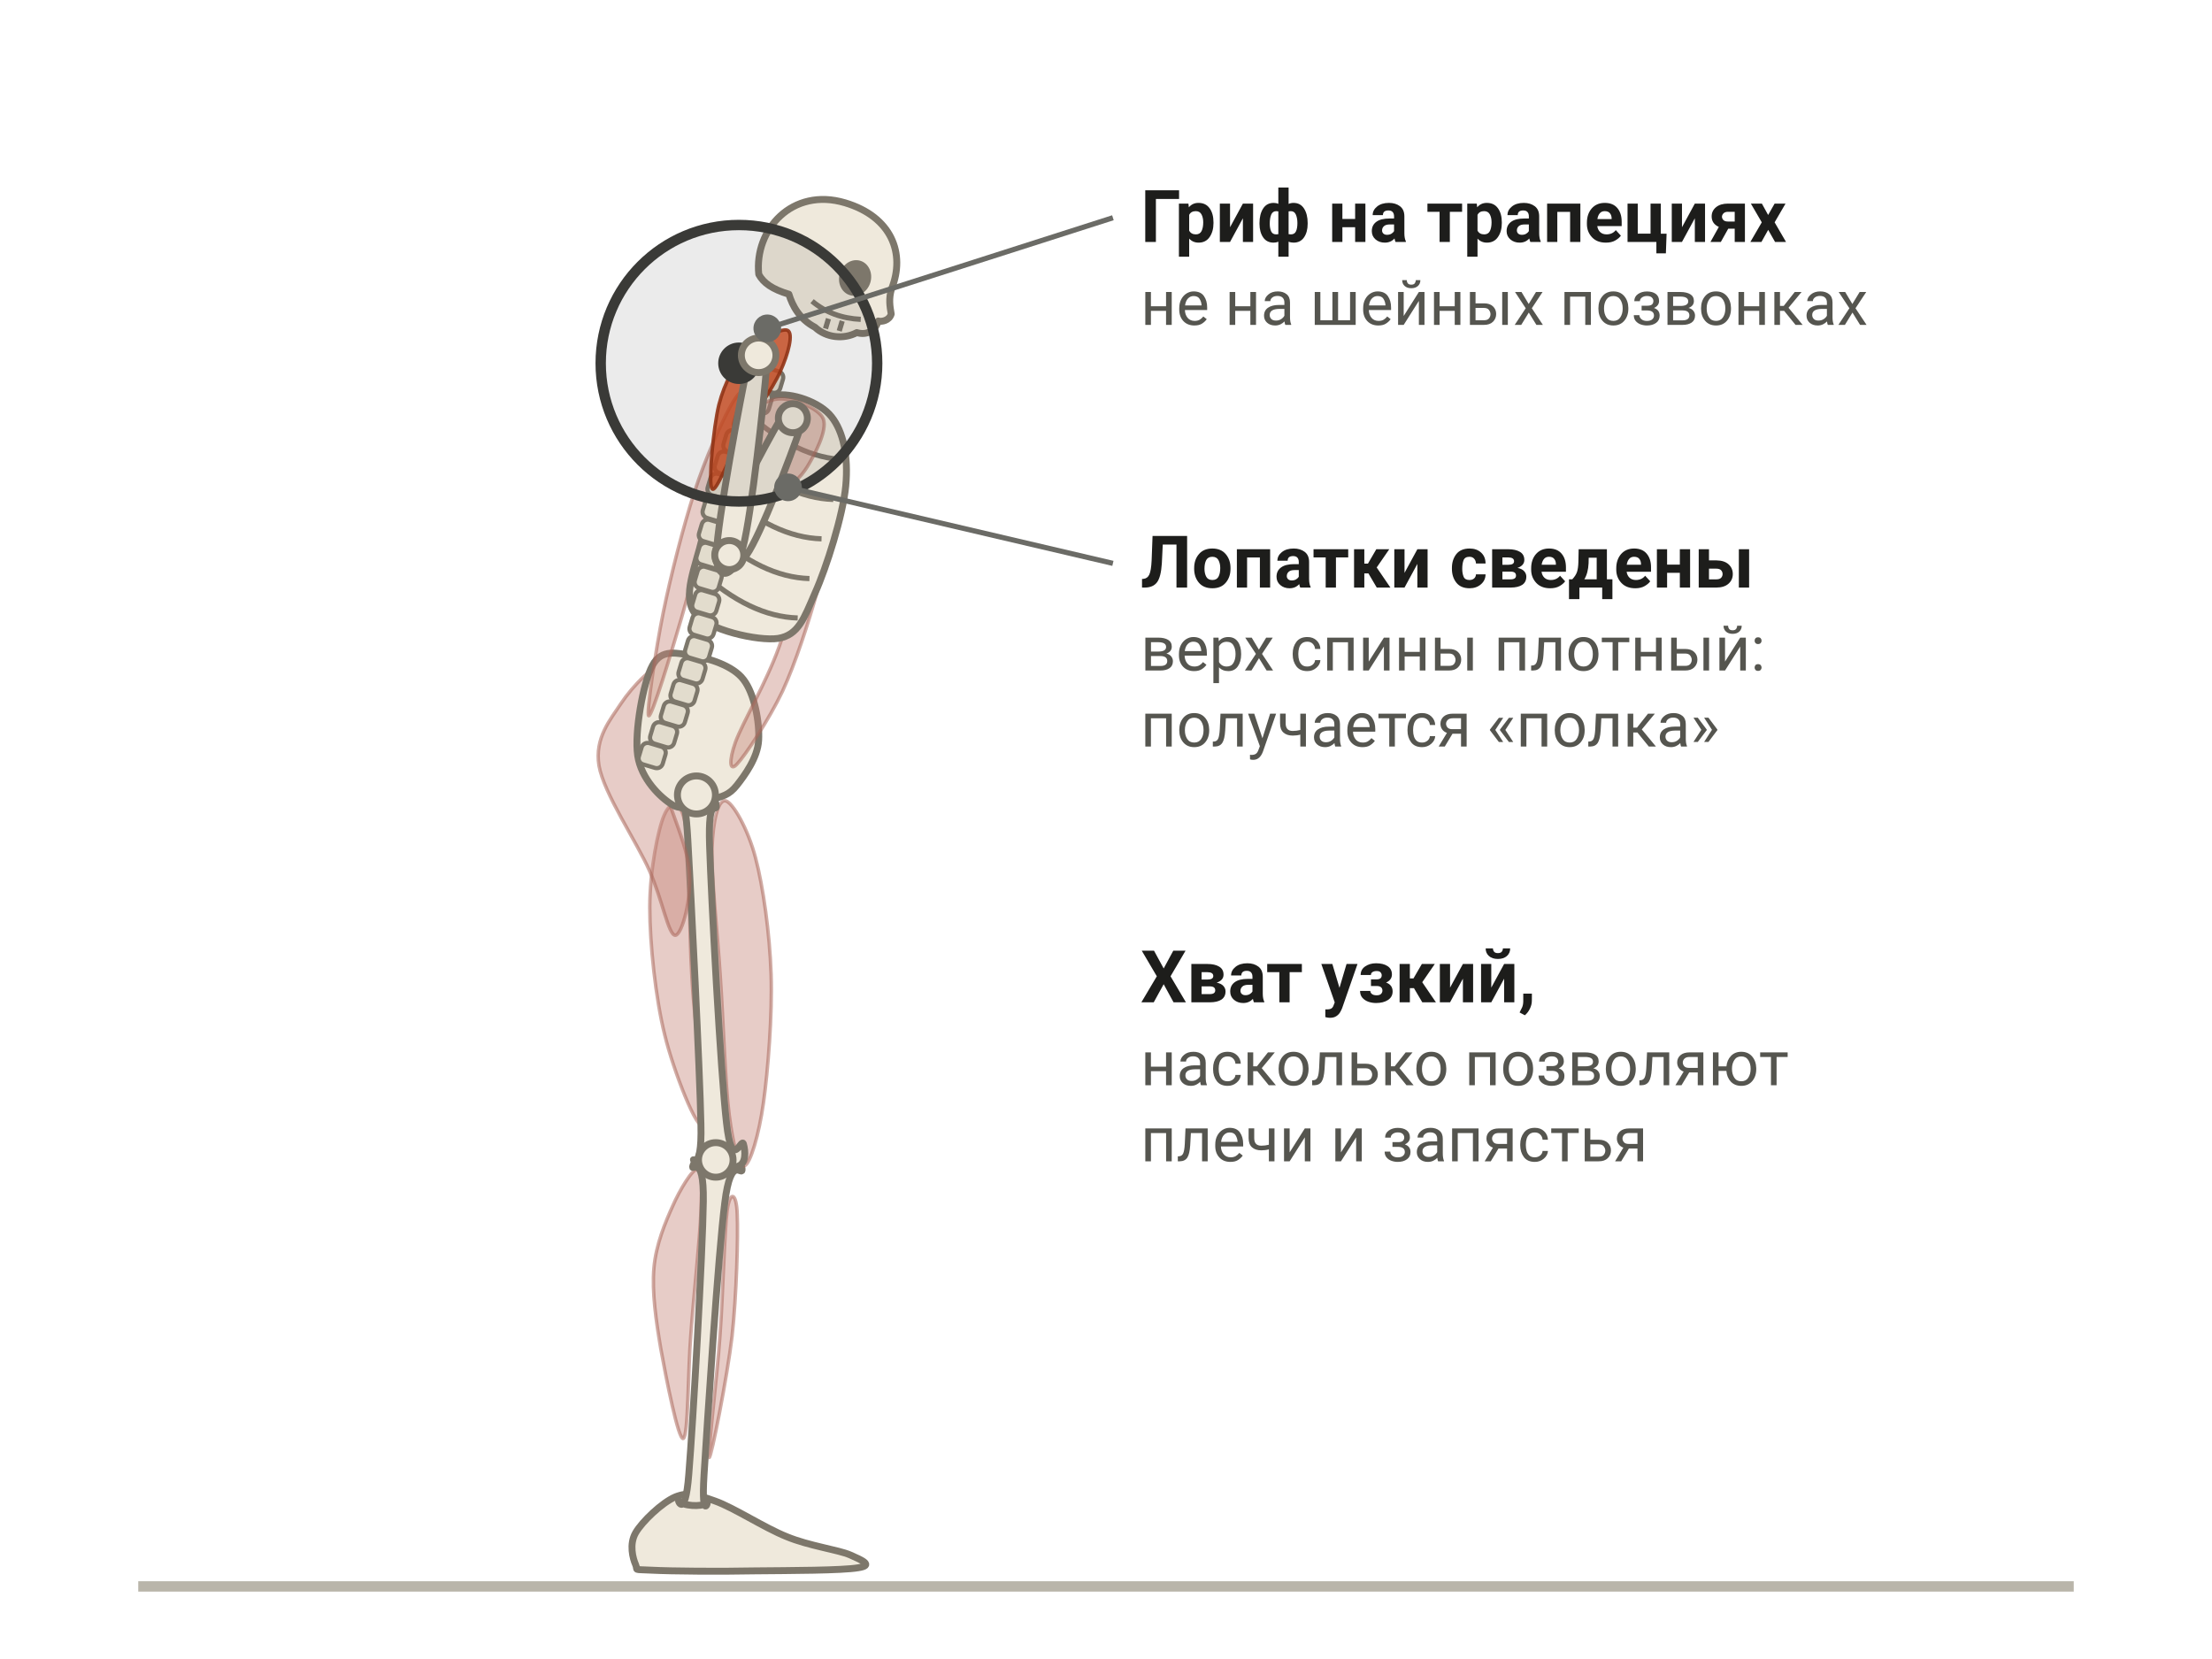
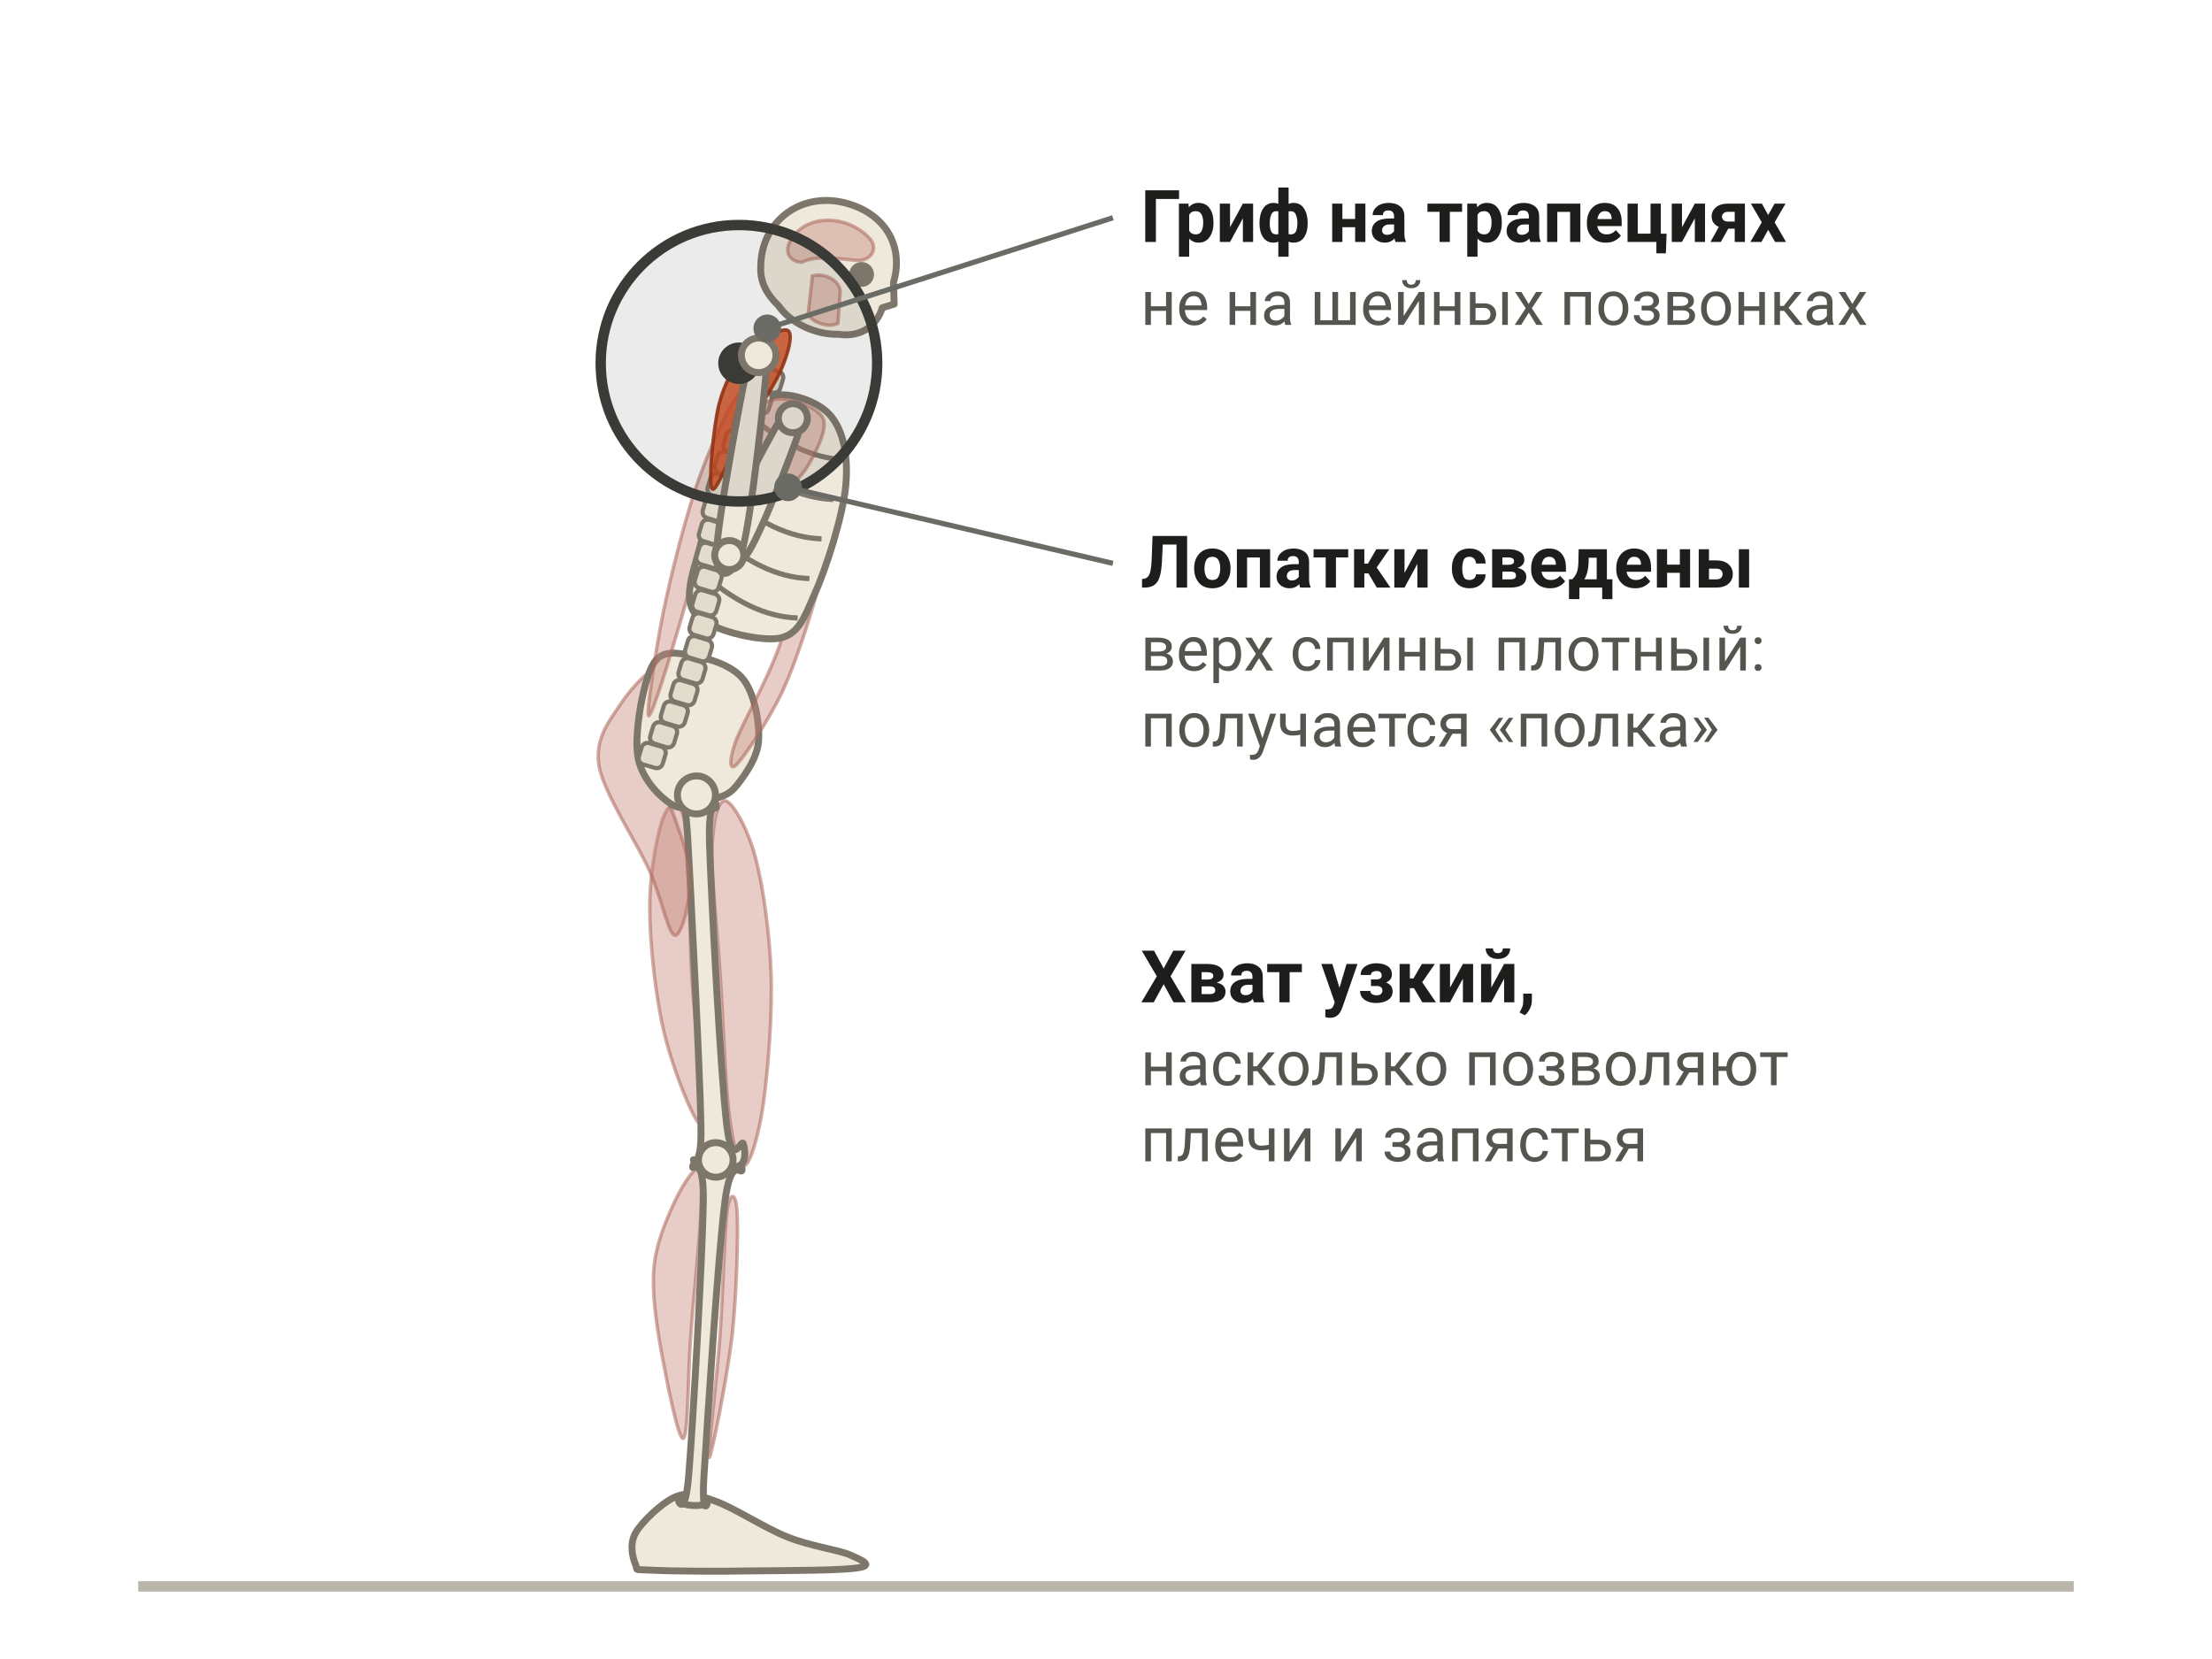
<svg xmlns="http://www.w3.org/2000/svg" viewBox="0 0 640 480" role="img" aria-label="Гриф лежит на трапециях, лопатки сведены">
  <style>
.bone{fill:#efe9dc;stroke:#7d776b;stroke-width:2;stroke-linejoin:round}
.joint{fill:#efe9dc;stroke:#7d776b;stroke-width:2}
.vert{fill:#e2dccd;stroke:#7d776b;stroke-width:1.2}
.m{fill:#c7867a;fill-opacity:.42;stroke:#a9665a;stroke-opacity:.55;stroke-width:1}
.on{fill:#d2491d;fill-opacity:.82;stroke:#9c3412;stroke-opacity:.9}
.plate{fill:#3a3a37;fill-opacity:.1;stroke:#3a3a37;stroke-width:3}
.bar{fill:#3a3a37}
.ghost{opacity:.18}
.ground{stroke:#b9b5aa;stroke-width:3}
.guide{stroke:#3d7fb8;stroke-width:2.5;stroke-dasharray:8 7;fill:none}
.arrow{stroke:#d2491d;stroke-width:5;fill:none;stroke-linecap:round;marker-end:url(#ah)}
.ahead{fill:#d2491d}
.lead{stroke:#6b6b66;stroke-width:1.5;fill:none}
.t{font:600 21px system-ui,-apple-system,"Segoe UI",Roboto,sans-serif;fill:#1d1d1b}
.s{font:400 18px system-ui,-apple-system,"Segoe UI",Roboto,sans-serif;fill:#55554f}
.ok{fill:#2e8b57}.bad{fill:#c0392b}
.balloon{fill:#3d7fb8;fill-opacity:.25;stroke:#3d7fb8;stroke-width:2}
@media (prefers-color-scheme:dark){
.bone,.joint{fill:#d9d3c4;stroke:#3b3934}.vert{fill:#c9c2b2;stroke:#3b3934}
.plate{fill:#ecebe6;fill-opacity:.12;stroke:#bdbbb3}.bar{fill:#bdbbb3}
.t{fill:#ecebe6}.s{fill:#a9a8a1}.lead{stroke:#9a9993}.ground{stroke:#55534d}
.arrow{stroke:#f0703f}.ahead{fill:#f0703f}.on{fill:#f0703f}
}
</style>
  <defs>
    <marker id="ah" viewBox="0 0 10 10" refX="6" refY="5" markerWidth="4" markerHeight="4" orient="auto">
      <path class="ahead" d="M0 0L10 5L0 10z" />
    </marker>
  </defs>
  <line class="ground" x1="40" y1="459" x2="600" y2="459" />
  <g>
    <path class="bone" d="M183.9 452.7C183.1 450.9 182.0 446.8 183.9 443.5C185.8 440.2 191.6 434.7 195.4 433.1C199.2 431.6 201.5 432.4 206.9 434.3C212.3 436.2 221.1 442.0 227.6 444.6C234.1 447.3 242.6 448.4 246.0 449.9C249.4 451.4 252.9 452.9 248.3 453.6C243.7 454.4 228.4 454.4 218.4 454.5C208.4 454.7 194.2 454.6 188.5 454.3C182.8 454.0 184.7 454.5 183.9 452.7Z" />
    <path class="m" d="M197.7 416.2C196.3 416.9 192.7 398.6 191.2 390.3C189.8 382.1 188.6 373.8 189.2 366.9C189.8 360.0 192.5 353.7 194.6 349.0C196.7 344.2 200.4 338.1 201.8 338.3C203.2 338.6 203.1 342.6 202.8 350.6C202.5 358.5 200.7 374.9 199.9 385.9C199.0 396.8 199.2 415.4 197.7 416.2Z" />
    <path class="m" d="M205.2 421.7C205.8 421.8 210.4 398.4 211.8 386.7C213.1 375.0 213.6 357.4 213.3 351.3C213.1 345.2 211.3 344.2 210.4 350.1C209.6 355.9 209.2 374.5 208.3 386.5C207.5 398.4 204.6 421.7 205.2 421.7Z" />
    <path class="bone" d="M204.3 434.9C205.5 433.6 202.8 441.2 203.7 426.7C204.6 412.2 207.8 362.8 209.7 348.0C211.5 333.3 214.9 340.8 214.7 338.2C214.5 335.7 210.8 332.9 208.4 332.7C206.0 332.5 201.3 334.7 200.5 337.2C199.7 339.7 203.7 332.7 203.5 347.6C203.3 362.4 200.5 411.9 199.3 426.4C198.2 440.9 195.6 432.9 196.5 434.3C197.3 435.7 203.1 436.1 204.3 434.9Z" />
    <path class="m" d="M203.3 325.2C202.0 328.0 194.8 309.8 192.3 299.3C189.7 288.9 188.0 273.1 188.0 262.5C188.0 251.9 190.4 239.8 192.2 235.8C193.9 231.8 197.0 230.8 198.3 238.6C199.6 246.5 199.3 268.6 200.2 283.0C201.0 297.5 204.6 322.5 203.3 325.2Z" />
    <path class="m" d="M215.4 337.3C217.1 336.7 219.6 328.3 220.9 319.0C222.2 309.8 223.5 293.6 223.1 281.8C222.7 270.0 220.8 256.5 218.6 248.2C216.4 239.8 212.0 232.1 209.9 231.7C207.8 231.3 206.3 237.2 206.0 245.6C205.8 254.1 207.6 269.8 208.4 282.6C209.3 295.4 209.8 313.6 211.0 322.7C212.2 331.8 213.8 337.9 215.4 337.3Z" />
    <path class="bone" d="M213.6 337.4C215.9 336.6 215.7 333.1 215.1 331.0C214.5 328.9 211.8 339.3 210.2 324.9C208.5 310.5 205.8 260.0 205.3 244.6C204.8 229.3 207.6 235.7 207.2 232.9C206.8 230.1 204.4 228.1 202.8 227.8C201.2 227.5 198.1 228.8 197.4 231.3C196.8 233.8 198.1 227.2 199.0 242.8C199.9 258.5 202.5 309.8 202.8 325.3C203.2 340.8 199.3 333.9 201.1 336.0C202.9 338.0 211.3 338.3 213.6 337.4Z" />
    <circle class="joint" cx="207.1" cy="335.6" r="5" />
    <path class="m" d="M191.9 193.4C190.2 190.8 182.8 198.8 179.7 203.5C176.6 208.2 172.0 213.5 173.3 221.5C174.7 229.6 184.3 243.7 187.9 251.9C191.6 260.1 193.4 270.7 195.4 270.6C197.3 270.5 200.3 259.9 199.4 251.3C198.5 242.7 191.2 228.7 189.9 219.0C188.7 209.4 193.6 196.0 191.9 193.4Z" />
    <path class="bone" d="M194.6 232.9C191.1 230.8 185.5 225.4 184.5 218.6C183.5 211.9 186.1 197.3 188.8 192.5C191.4 187.6 196.0 189.0 200.4 189.7C204.8 190.4 212.0 192.5 215.1 196.6C218.3 200.7 219.8 209.0 219.5 214.2C219.2 219.3 215.4 224.4 213.2 227.2C210.9 230.1 209.0 230.4 205.9 231.3C202.8 232.3 198.2 235.0 194.6 232.9Z" />
    <circle class="joint" cx="201.5" cy="230.0" r="5.5" />
    <path class="m" d="M213.3 221.0C215.6 218.6 222.5 208.2 226.4 200.0C230.2 191.8 234.0 179.8 236.3 171.7C238.6 163.7 240.5 154.9 240.4 151.7C240.2 148.6 237.8 146.8 235.3 152.7C232.8 158.6 229.1 176.9 225.4 187.2C221.7 197.5 214.9 209.0 212.8 214.7C210.8 220.3 211.1 223.5 213.3 221.0Z" />
    <path class="m" d="M187.7 207.1C186.9 206.9 189.7 188.0 191.9 177.2C194.1 166.4 197.7 152.3 200.9 142.4C204.1 132.5 208.7 122.5 211.1 118.0C213.5 113.5 216.0 111.1 215.2 115.5C214.4 119.8 209.2 133.4 206.2 144.0C203.2 154.5 200.3 168.2 197.2 178.7C194.1 189.3 188.6 207.4 187.7 207.1Z" />
    <path class="bone rib" d="M201.0 177.4C197.3 172.5 201.2 164.1 203.2 155.6C205.2 147.0 209.5 132.9 213.0 126.1C216.5 119.2 219.6 115.3 224.2 114.4C228.8 113.5 237.2 116.2 240.6 120.6C244.0 124.9 245.5 132.0 244.7 140.6C243.9 149.1 239.1 164.3 235.8 171.6C232.6 179.0 231.0 183.7 225.2 184.7C219.4 185.6 204.6 182.2 201.0 177.4Z" />
    <path class="lead" style="stroke:#7d776b" d="M202.7 165.4Q217.0 178.4 230.8 178.8" />
    <path class="lead" style="stroke:#7d776b" d="M206.1 153.9Q220.4 167.0 234.2 167.4" />
    <path class="lead" style="stroke:#7d776b" d="M209.5 142.5Q223.9 155.5 237.7 155.9" />
    <path class="lead" style="stroke:#7d776b" d="M213.0 131.0Q227.3 144.1 241.1 144.5" />
    <path class="lead" style="stroke:#7d776b" d="M216.4 119.6Q230.7 132.6 244.5 133.0" />
    <rect class="vert" x="185.1" y="215.4" width="7.2" height="6.4" rx="1.8" transform="rotate(16.7 188.7 218.6)" />
    <rect class="vert" x="188.4" y="209.4" width="7.2" height="6.4" rx="1.8" transform="rotate(16.7 192.0 212.6)" />
    <rect class="vert" x="191.5" y="203.4" width="7.2" height="6.4" rx="1.8" transform="rotate(16.7 195.1 206.6)" />
    <rect class="vert" x="194.3" y="197.2" width="7.2" height="6.4" rx="1.8" transform="rotate(16.7 197.9 200.4)" />
    <rect class="vert" x="196.6" y="190.9" width="7.2" height="6.4" rx="1.8" transform="rotate(16.7 200.2 194.1)" />
    <rect class="vert" x="198.5" y="184.5" width="7.2" height="6.4" rx="1.8" transform="rotate(16.7 202.1 187.7)" />
    <rect class="vert" x="199.8" y="177.9" width="7.2" height="6.4" rx="1.8" transform="rotate(16.7 203.4 181.1)" />
    <rect class="vert" x="200.6" y="171.2" width="7.2" height="6.4" rx="1.8" transform="rotate(16.7 204.2 174.4)" />
    <rect class="vert" x="201.3" y="164.4" width="7.2" height="6.4" rx="1.8" transform="rotate(16.7 204.9 167.6)" />
    <rect class="vert" x="201.8" y="157.5" width="7.2" height="6.4" rx="1.8" transform="rotate(16.7 205.4 160.7)" />
    <rect class="vert" x="202.5" y="150.8" width="7.2" height="6.4" rx="1.8" transform="rotate(16.7 206.1 154.0)" />
    <rect class="vert" x="203.6" y="144.1" width="7.2" height="6.4" rx="1.8" transform="rotate(16.7 207.2 147.3)" />
    <rect class="vert" x="205.0" y="137.5" width="7.2" height="6.4" rx="1.8" transform="rotate(16.7 208.6 140.7)" />
    <rect class="vert" x="207.1" y="131.1" width="7.2" height="6.4" rx="1.8" transform="rotate(16.7 210.7 134.3)" />
    <rect class="vert" x="209.6" y="124.9" width="7.2" height="6.4" rx="1.8" transform="rotate(16.7 213.2 128.1)" />
    <rect class="vert" x="212.6" y="118.8" width="7.2" height="6.4" rx="1.8" transform="rotate(16.7 216.2 122.0)" />
    <rect class="vert" x="215.8" y="112.8" width="7.2" height="6.4" rx="1.8" transform="rotate(16.7 219.4 116.0)" />
    <rect class="vert" x="219.1" y="106.8" width="7.2" height="6.4" rx="1.8" transform="rotate(16.7 222.7 110.0)" />
    <path class="m on" d="M206.0 141.4C204.9 139.9 206.4 123.6 208.0 117.1C209.7 110.5 212.6 105.5 215.9 102.0C219.2 98.4 226.3 94.7 227.9 95.6C229.6 96.5 228.1 102.3 225.8 107.4C223.5 112.6 217.6 120.8 214.3 126.5C211.0 132.1 207.1 143.0 206.0 141.4Z" />
    <g class="head" transform="matrix(0.958 0.287 -0.287 0.958 238.5 78.8)">
-       <path class="bone" d="M-18 6C-23 -6 -16 -21 0 -21C14 -21 21 -12 20 -1C20 2 21 4 22 6C22 8 20 9 19 9C19 12 17 14 14 14C11 17 6 18 2 16C-3 15 -6 12 -8 9C-13 9 -16 8 -18 6Z" />
-       <ellipse cx="9" cy="-1" rx="4.6" ry="5.2" fill="#7d776b" />
-       <path class="lead" style="stroke:#7d776b" d="M-1 9Q6 12 14 10M5 12.5v3M9 12v3" />
+       <path class="bone" d="M-18 4C-22 -9 -13 -21 1 -21C13 -21 20 -13 20 -3L22 3L19 5C19 10 16 15 9 16C3 18 -5 17 -10 13C-14 11 -17 8 -18 4Z" />
+       <path class="m" d="M-12 -6C-10 -15 2 -18 10 -13C13 -11 12 -7 8 -6C3 -5 -4 -4 -7 -1C-10 0 -13 -2 -12 -6Z" />
+       <path class="m" d="M-3 2C0 0 5 1 6 4L8 13C6 15 1 15 -1 13Z" />
+       <circle cx="10.5" cy="-2.5" r="3.6" fill="#7d776b" />
    </g>
    <path class="m" d="M212.7 137.3C211.0 134.1 213.2 125.3 215.4 121.7C217.6 118.0 221.9 115.5 225.7 115.4C229.5 115.3 236.9 118.0 238.2 121.2C239.5 124.5 235.6 131.7 233.6 135.0C231.5 138.3 229.2 140.6 225.7 140.9C222.2 141.3 214.4 140.5 212.7 137.3Z" />
    <path class="bone" d="M207.2 158.8C205.6 165.3 212.0 166.3 216.0 160.6C220.1 154.8 229.1 131.1 231.4 124.3C233.7 117.6 230.8 120.6 229.8 120.2C228.8 119.7 229.3 115.2 225.6 121.6C221.8 128.0 208.8 152.4 207.2 158.8Z" />
    <path class="bone" d="M207.3 160.1C207.1 168.9 212.6 167.2 215.0 158.2C217.4 149.2 221.1 115.3 221.8 106.1C222.6 96.8 220.5 102.9 219.5 102.8C218.6 102.6 218.4 95.7 216.4 105.2C214.3 114.8 207.5 151.2 207.3 160.1Z" />
    <circle class="joint" cx="229.4" cy="121.0" r="4.2" />
    <circle class="joint" cx="211.0" cy="160.6" r="4.2" />
    <circle class="plate" cx="213.8" cy="105.1" r="40" />
    <circle class="bar" cx="213.8" cy="105.1" r="6" />
    <circle class="joint" cx="219.5" cy="102.8" r="5" />
  </g>
  <path class="lead" d="M322 63L222 95" />
  <circle cx="222" cy="95" r="4" fill="#6b6b66" />
  <text class="t" x="330" y="70" text-anchor="start">Гриф на трапециях</text>
  <text class="s" x="330" y="94" text-anchor="start">не на шейных позвонках</text>
  <path class="lead" d="M322 163L228 141" />
  <circle cx="228" cy="141" r="4" fill="#6b6b66" />
  <text class="t" x="330" y="170" text-anchor="start">Лопатки сведены</text>
  <text class="s" x="330" y="194" text-anchor="start">верх спины плотный:</text>
  <text class="s" x="330" y="216" text-anchor="start">получается «полка»</text>
  <text class="t" x="330" y="290" text-anchor="start">Хват узкий,</text>
  <text class="s" x="330" y="314" text-anchor="start">насколько позволяют</text>
  <text class="s" x="330" y="336" text-anchor="start">плечи и запястья</text>
</svg>
